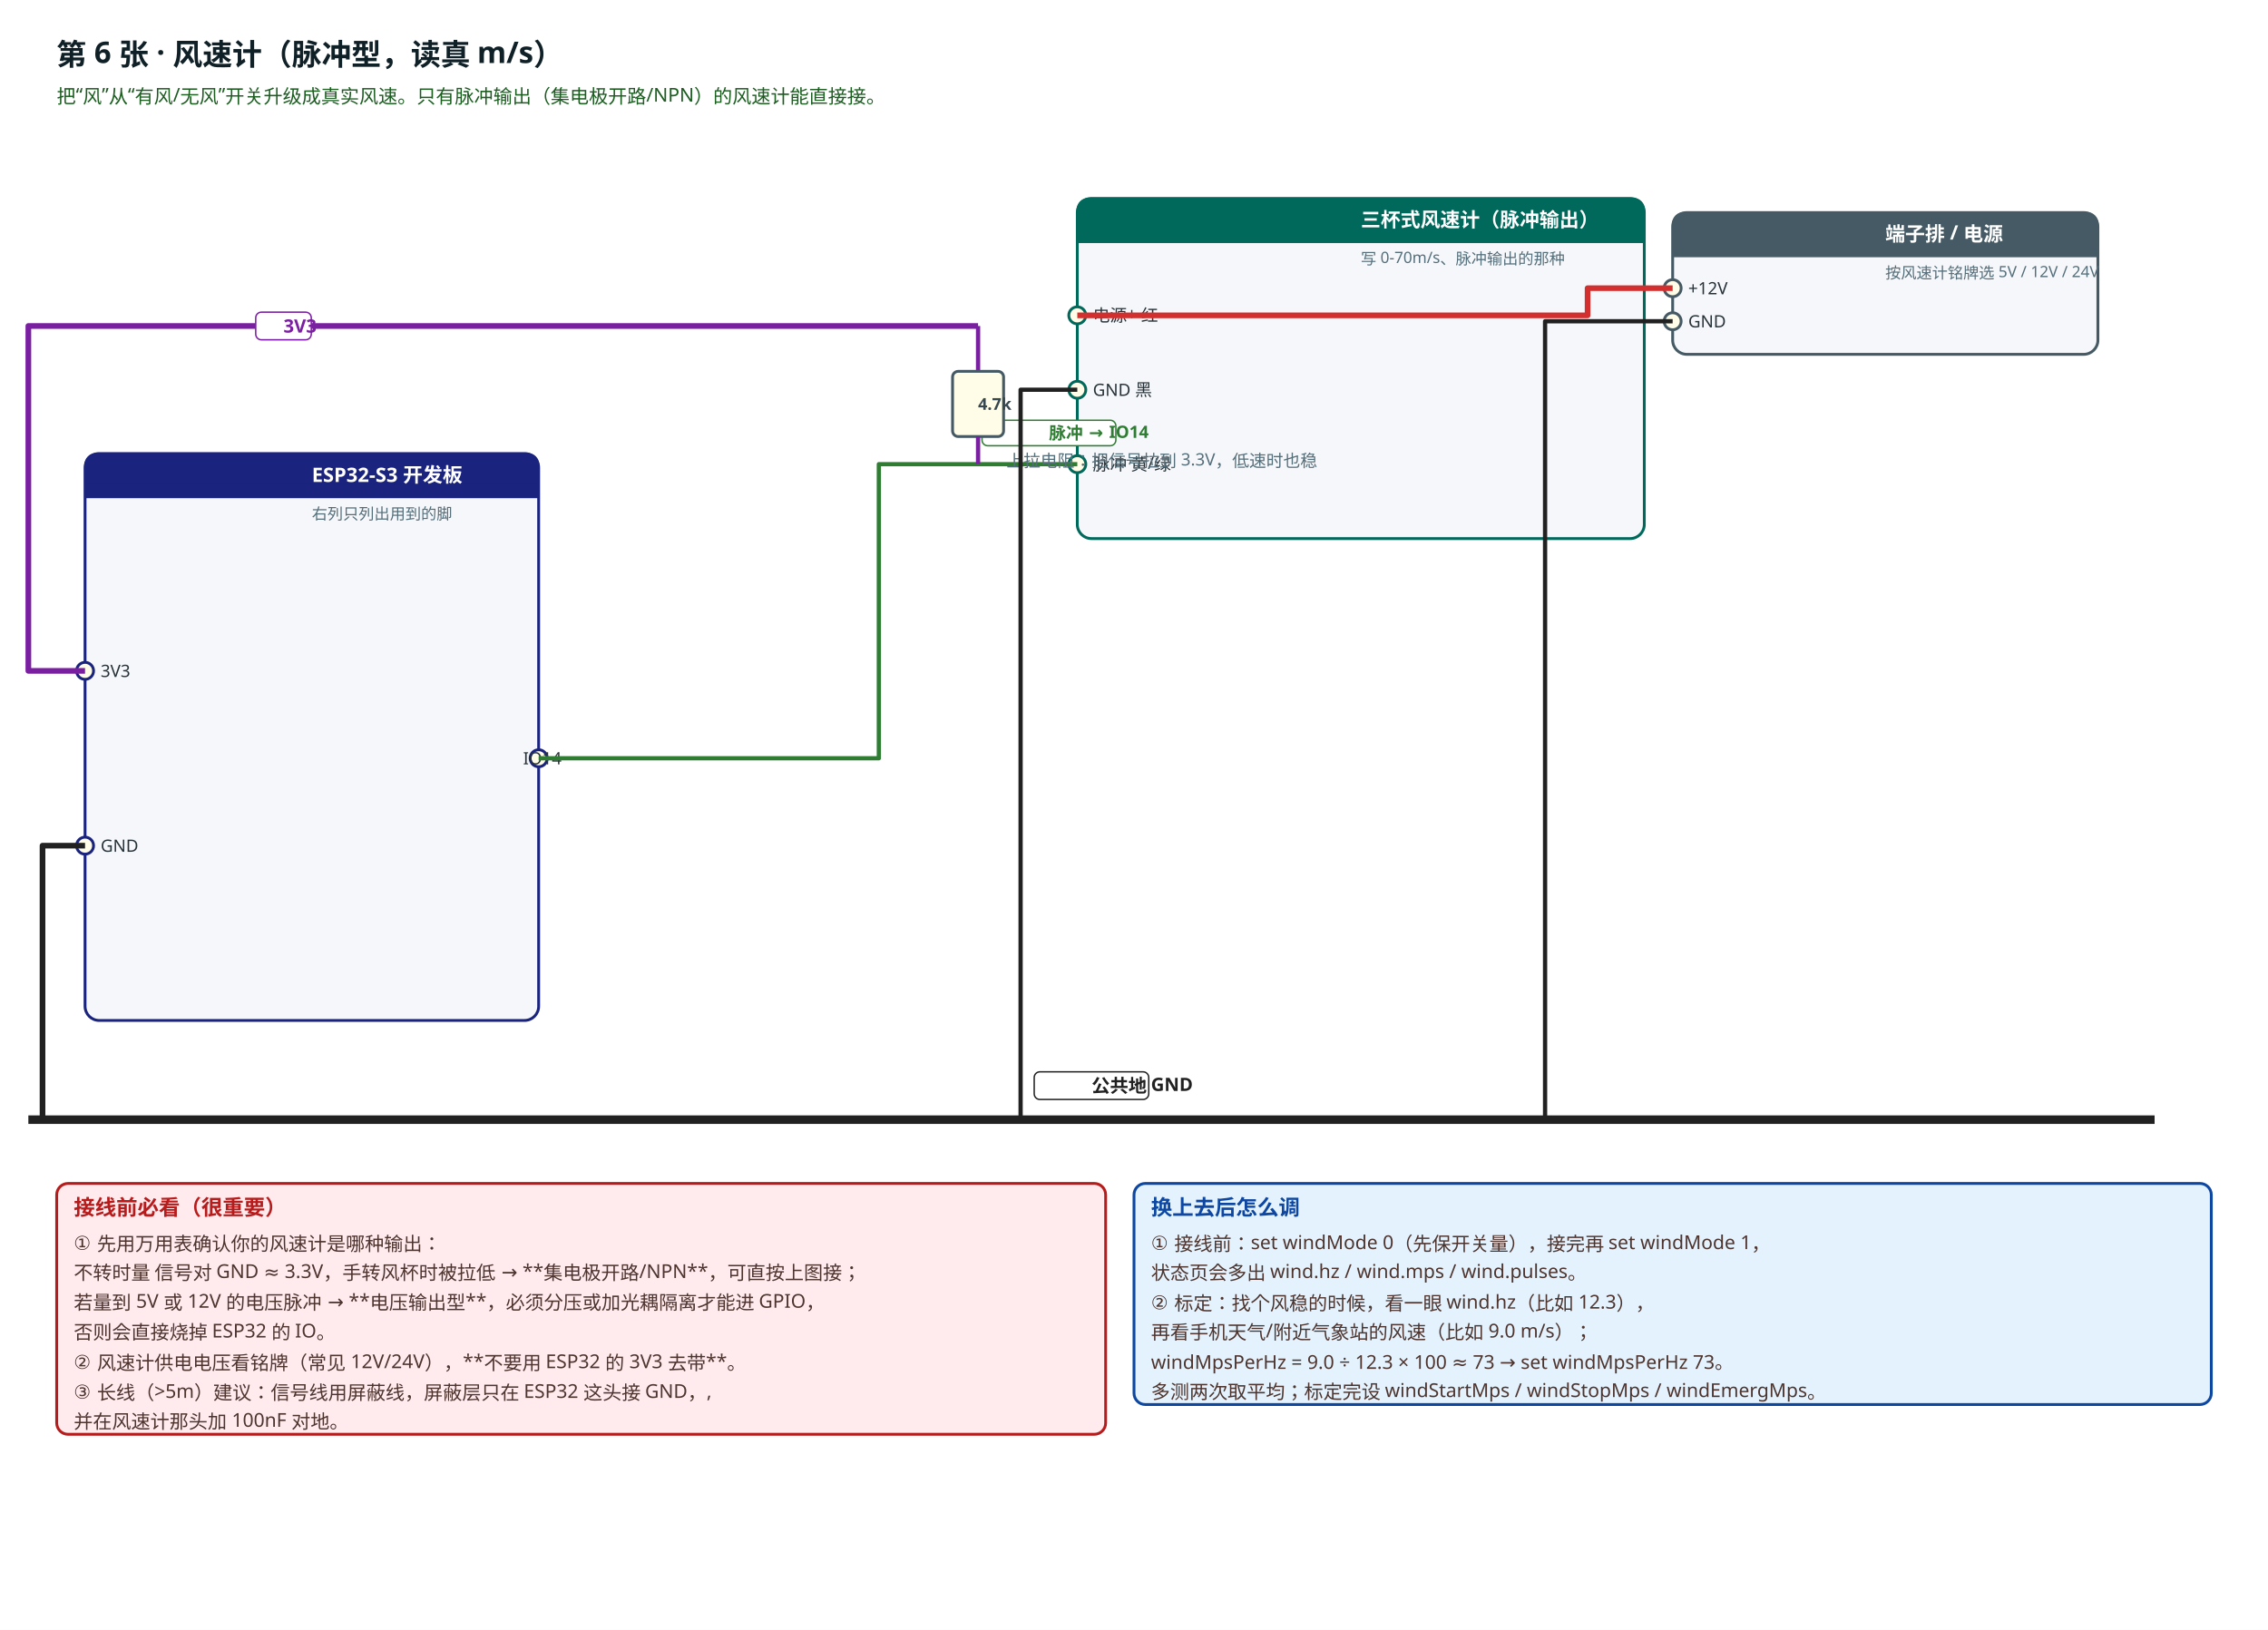
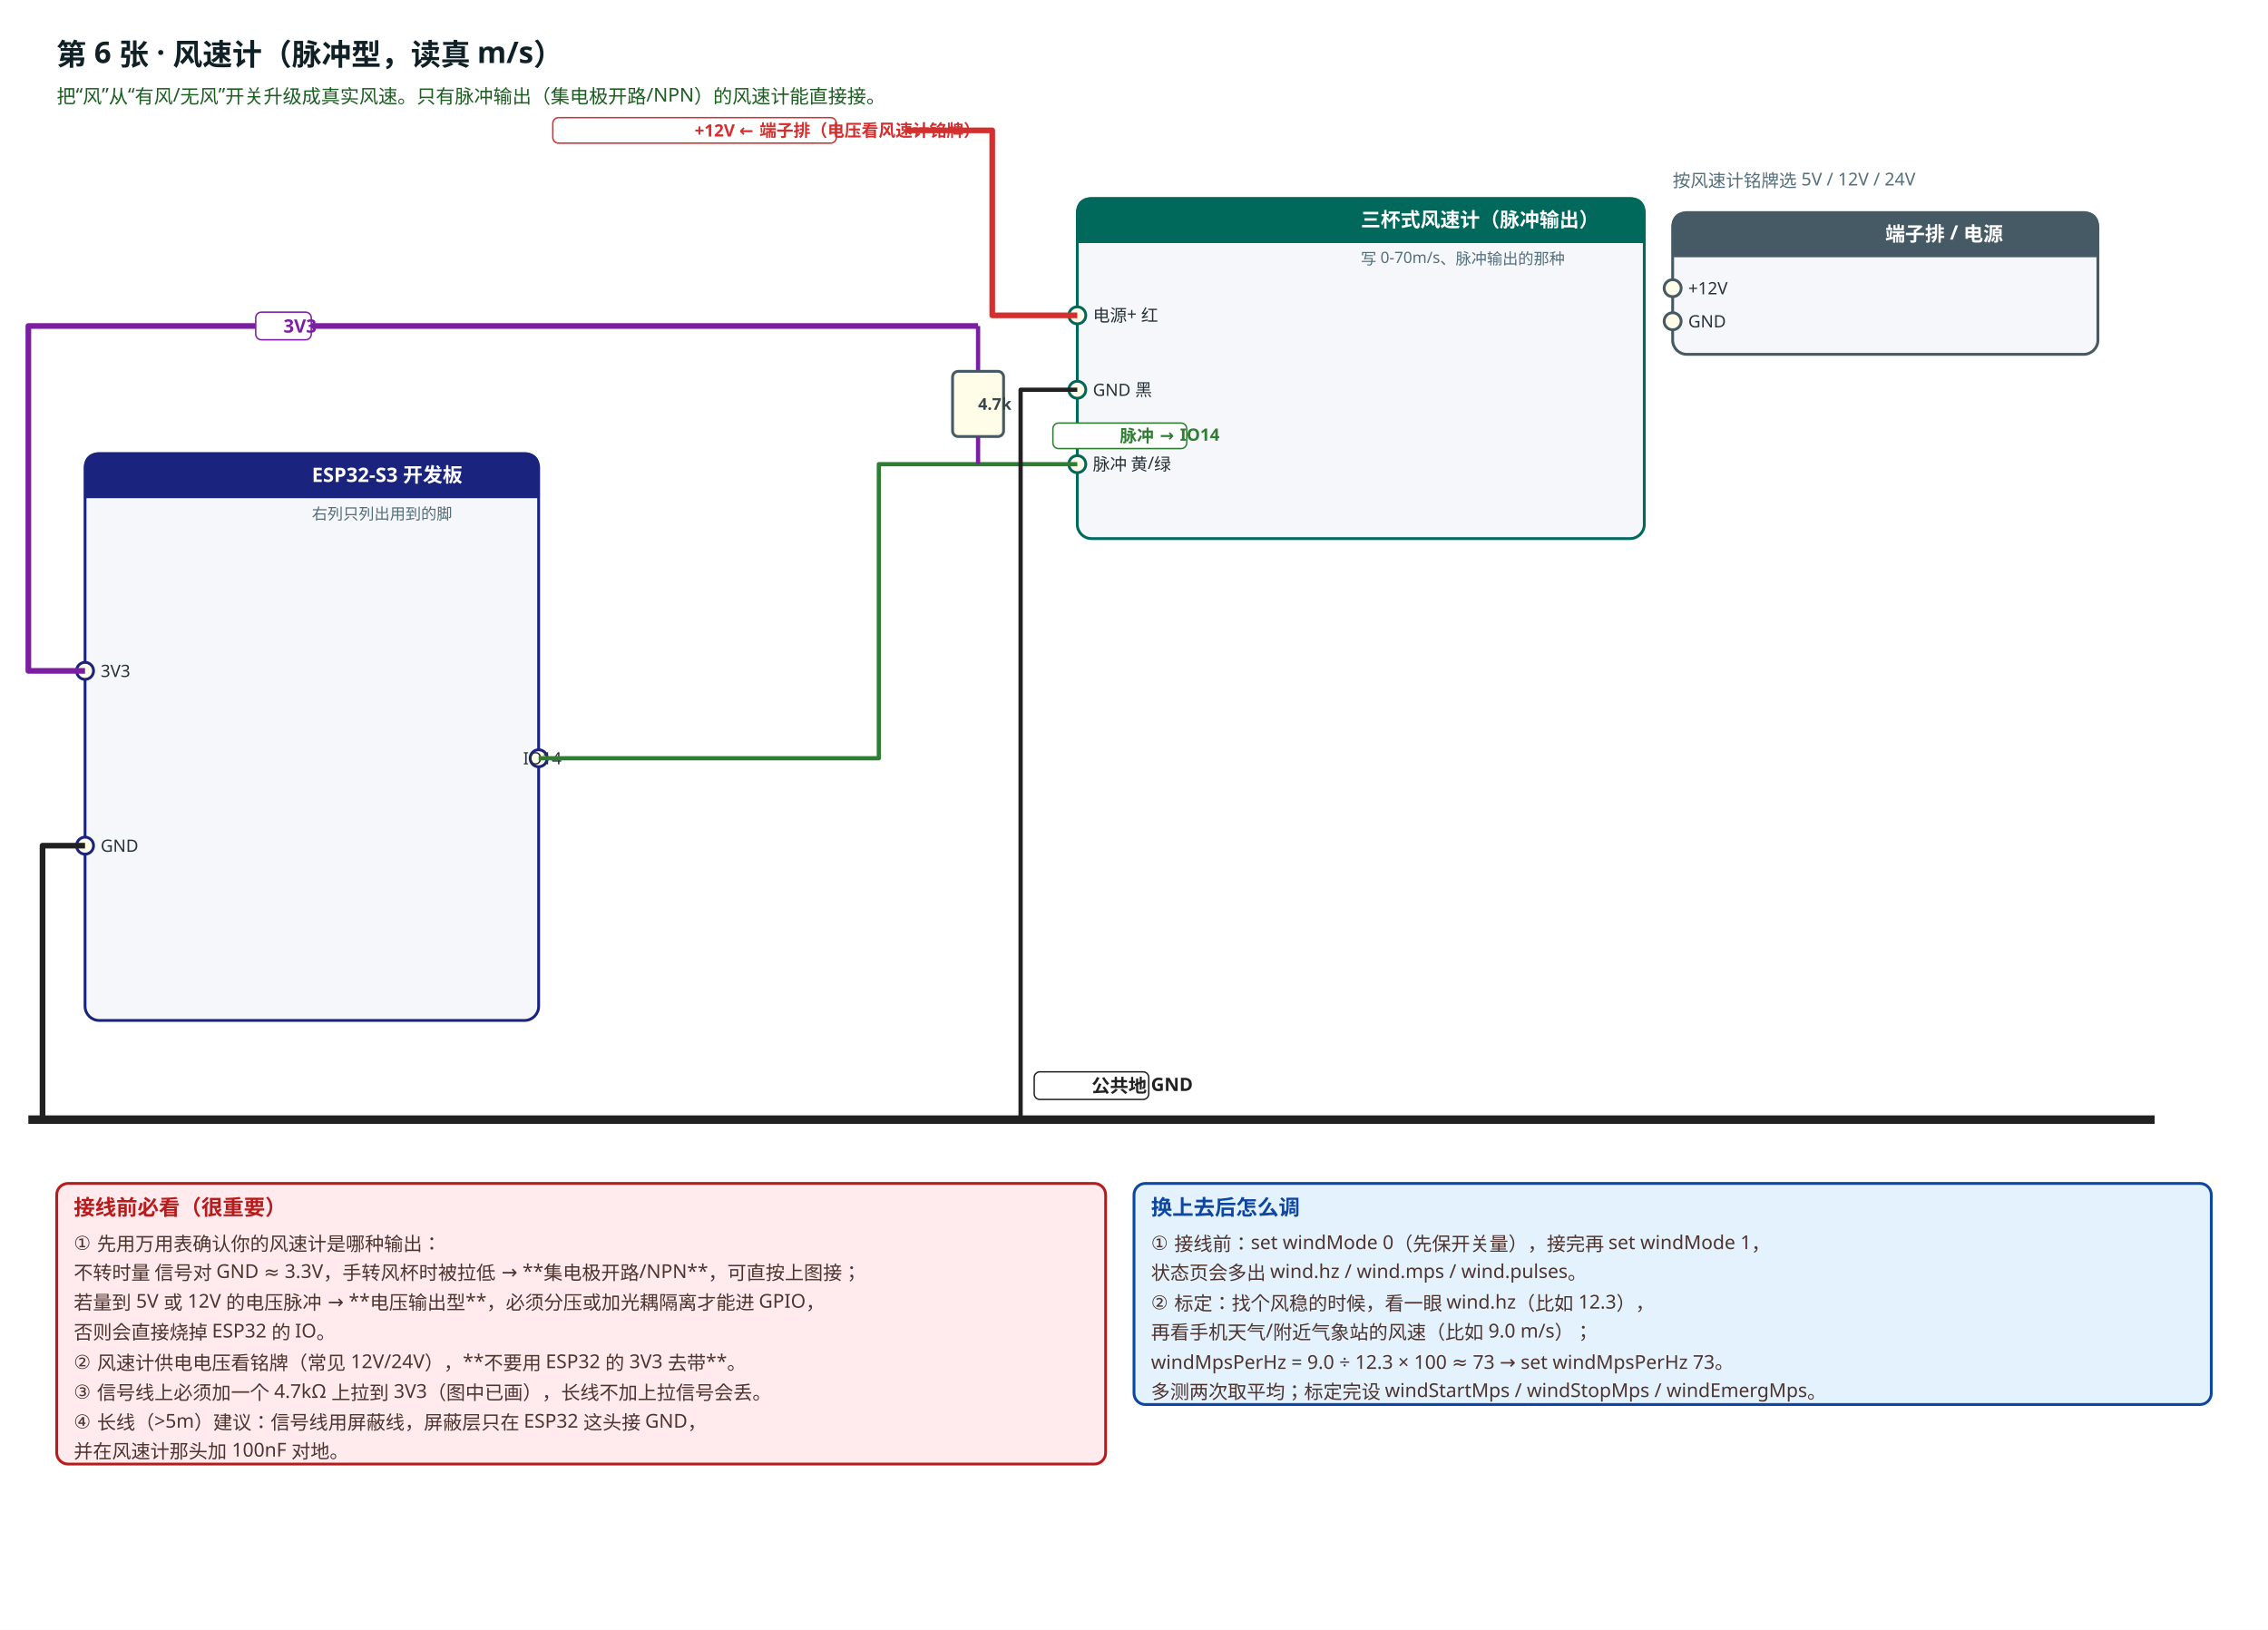
<svg xmlns="http://www.w3.org/2000/svg" width="1600" height="1150" viewBox="0 0 1600 1150">
  <rect width="1600" height="1150" fill="#ffffff" />
  <text x="40" y="45.95" font-family="'Microsoft YaHei','SimHei',sans-serif" font-size="21" fill="#102027" text-anchor="{'lt': 'start', 'lm': 'start', 'ct': 'middle', 'cm': 'middle', 'rt': 'end', 'rm': 'end'}" font-weight="bold">第 6 张 · 风速计（脉冲型，读真 m/s）</text>
  <text x="40" y="72.825" font-family="'Microsoft YaHei','SimHei',sans-serif" font-size="13.5" fill="#1b5e20" text-anchor="{'lt': 'start', 'lm': 'start', 'ct': 'middle', 'cm': 'middle', 'rt': 'end', 'rm': 'end'}">把“风”从“有风/无风”开关升级成真实风速。只有脉冲输出（集电极开路/NPN）的风速计能直接接。</text>
  <rect x="60" y="320" width="320" height="400" rx="10" fill="#f5f7fa" stroke="#1a237e" stroke-width="2" />
  <rect x="60" y="320" width="320" height="30" rx="8" fill="#1a237e" stroke="#1a237e" stroke-width="1" />
  <rect x="60" y="341" width="320" height="10" rx="0" fill="#1a237e" stroke="#1a237e" stroke-width="1" />
  <text x="220.0" y="340.04" font-family="'Microsoft YaHei','SimHei',sans-serif" font-size="14" fill="#ffffff" text-anchor="{'lt': 'start', 'lm': 'start', 'ct': 'middle', 'cm': 'middle', 'rt': 'end', 'rm': 'end'}" font-weight="bold">ESP32-S3 开发板</text>
  <text x="220.0" y="366.45" font-family="'Microsoft YaHei','SimHei',sans-serif" font-size="11" fill="#546e7a" text-anchor="{'lt': 'start', 'lm': 'start', 'ct': 'middle', 'cm': 'middle', 'rt': 'end', 'rm': 'end'}">右列只列出用到的脚</text>
  <circle cx="60" cy="473.333" r="6" fill="#fffde7" stroke="#1a237e" stroke-width="2" />
  <text x="71" y="477.653" font-family="'Microsoft YaHei','SimHei',sans-serif" font-size="12" fill="#263238" text-anchor="{'lt': 'start', 'lm': 'start', 'ct': 'middle', 'cm': 'middle', 'rt': 'end', 'rm': 'end'}">3V3</text>
  <circle cx="60" cy="596.667" r="6" fill="#fffde7" stroke="#1a237e" stroke-width="2" />
  <text x="71" y="600.987" font-family="'Microsoft YaHei','SimHei',sans-serif" font-size="12" fill="#263238" text-anchor="{'lt': 'start', 'lm': 'start', 'ct': 'middle', 'cm': 'middle', 'rt': 'end', 'rm': 'end'}">GND</text>
  <circle cx="380" cy="535.0" r="6" fill="#fffde7" stroke="#1a237e" stroke-width="2" />
  <text x="369" y="539.32" font-family="'Microsoft YaHei','SimHei',sans-serif" font-size="12" fill="#263238" text-anchor="{'lt': 'start', 'lm': 'start', 'ct': 'middle', 'cm': 'middle', 'rt': 'end', 'rm': 'end'}">IO14</text>
  <rect x="760" y="140" width="400" height="240" rx="10" fill="#f5f7fa" stroke="#00695c" stroke-width="2" />
  <rect x="760" y="140" width="400" height="30" rx="8" fill="#00695c" stroke="#00695c" stroke-width="1" />
  <rect x="760" y="161" width="400" height="10" rx="0" fill="#00695c" stroke="#00695c" stroke-width="1" />
  <text x="960.0" y="160.04" font-family="'Microsoft YaHei','SimHei',sans-serif" font-size="14" fill="#ffffff" text-anchor="{'lt': 'start', 'lm': 'start', 'ct': 'middle', 'cm': 'middle', 'rt': 'end', 'rm': 'end'}" font-weight="bold">三杯式风速计（脉冲输出）</text>
  <text x="960.0" y="186.45" font-family="'Microsoft YaHei','SimHei',sans-serif" font-size="11" fill="#546e7a" text-anchor="{'lt': 'start', 'lm': 'start', 'ct': 'middle', 'cm': 'middle', 'rt': 'end', 'rm': 'end'}">写 0-70m/s、脉冲输出的那种</text>
  <circle cx="760" cy="222.5" r="6" fill="#fffde7" stroke="#00695c" stroke-width="2" />
  <text x="771" y="226.82" font-family="'Microsoft YaHei','SimHei',sans-serif" font-size="12" fill="#263238" text-anchor="{'lt': 'start', 'lm': 'start', 'ct': 'middle', 'cm': 'middle', 'rt': 'end', 'rm': 'end'}">电源+ 红</text>
  <circle cx="760" cy="275.0" r="6" fill="#fffde7" stroke="#00695c" stroke-width="2" />
  <text x="771" y="279.32" font-family="'Microsoft YaHei','SimHei',sans-serif" font-size="12" fill="#263238" text-anchor="{'lt': 'start', 'lm': 'start', 'ct': 'middle', 'cm': 'middle', 'rt': 'end', 'rm': 'end'}">GND 黑</text>
  <circle cx="760" cy="327.5" r="6" fill="#fffde7" stroke="#00695c" stroke-width="2" />
  <text x="771" y="331.82" font-family="'Microsoft YaHei','SimHei',sans-serif" font-size="12" fill="#263238" text-anchor="{'lt': 'start', 'lm': 'start', 'ct': 'middle', 'cm': 'middle', 'rt': 'end', 'rm': 'end'}">脉冲 黄/绿</text>
+   <text x="1180" y="131.875" font-family="'Microsoft YaHei','SimHei',sans-serif" font-size="12.5" fill="#546e7a" text-anchor="{'lt': 'start', 'lm': 'start', 'ct': 'middle', 'cm': 'middle', 'rt': 'end', 'rm': 'end'}">按风速计铭牌选 5V / 12V / 24V</text>
  <rect x="1180" y="150" width="300" height="100" rx="10" fill="#f5f7fa" stroke="#455a64" stroke-width="2" />
  <rect x="1180" y="150" width="300" height="30" rx="8" fill="#455a64" stroke="#455a64" stroke-width="1" />
  <rect x="1180" y="171" width="300" height="10" rx="0" fill="#455a64" stroke="#455a64" stroke-width="1" />
  <text x="1330.0" y="170.04" font-family="'Microsoft YaHei','SimHei',sans-serif" font-size="14" fill="#ffffff" text-anchor="{'lt': 'start', 'lm': 'start', 'ct': 'middle', 'cm': 'middle', 'rt': 'end', 'rm': 'end'}" font-weight="bold">端子排 / 电源</text>
-   <text x="1330.0" y="196.45" font-family="'Microsoft YaHei','SimHei',sans-serif" font-size="11" fill="#546e7a" text-anchor="{'lt': 'start', 'lm': 'start', 'ct': 'middle', 'cm': 'middle', 'rt': 'end', 'rm': 'end'}">按风速计铭牌选 5V / 12V / 24V</text>
  <circle cx="1180" cy="203.333" r="6" fill="#fffde7" stroke="#455a64" stroke-width="2" />
  <text x="1191" y="207.653" font-family="'Microsoft YaHei','SimHei',sans-serif" font-size="12" fill="#263238" text-anchor="{'lt': 'start', 'lm': 'start', 'ct': 'middle', 'cm': 'middle', 'rt': 'end', 'rm': 'end'}">+12V</text>
  <circle cx="1180" cy="226.667" r="6" fill="#fffde7" stroke="#455a64" stroke-width="2" />
  <text x="1191" y="230.987" font-family="'Microsoft YaHei','SimHei',sans-serif" font-size="12" fill="#263238" text-anchor="{'lt': 'start', 'lm': 'start', 'ct': 'middle', 'cm': 'middle', 'rt': 'end', 'rm': 'end'}">GND</text>
+   <polyline points="760,222.5 700,222.5 700,92 640,92" fill="none" stroke="#d32f2f" stroke-width="4" stroke-linejoin="round" />
+   <rect x="390.0" y="83.0" width="200.0" height="18.0" rx="4" fill="#ffffff" stroke="#d32f2f" stroke-width="1" />
+   <text x="490" y="96.32" font-family="'Microsoft YaHei','SimHei',sans-serif" font-size="12" fill="#d32f2f" text-anchor="{'lt': 'start', 'lm': 'start', 'ct': 'middle', 'cm': 'middle', 'rt': 'end', 'rm': 'end'}" font-weight="bold">+12V ← 端子排（电压看风速计铭牌）</text>
  <polyline points="760,327.5 620,327.5 620,535.0 380,535.0" fill="none" stroke="#2e7d32" stroke-width="3" stroke-linejoin="round" />
-   <rect x="692.8" y="296.5" width="94.4" height="18.0" rx="4" fill="#ffffff" stroke="#2e7d32" stroke-width="1" />
-   <text x="740" y="309.82" font-family="'Microsoft YaHei','SimHei',sans-serif" font-size="12" fill="#2e7d32" text-anchor="{'lt': 'start', 'lm': 'start', 'ct': 'middle', 'cm': 'middle', 'rt': 'end', 'rm': 'end'}" font-weight="bold">脉冲 → IO14</text>
+   <rect x="742.8" y="298.5" width="94.4" height="18.0" rx="4" fill="#ffffff" stroke="#2e7d32" stroke-width="1" />
+   <text x="790" y="311.82" font-family="'Microsoft YaHei','SimHei',sans-serif" font-size="12" fill="#2e7d32" text-anchor="{'lt': 'start', 'lm': 'start', 'ct': 'middle', 'cm': 'middle', 'rt': 'end', 'rm': 'end'}" font-weight="bold">脉冲 → IO14</text>
  <polyline points="60,473.333 20,473.333 20,230 690,230" fill="none" stroke="#7b1fa2" stroke-width="4" stroke-linejoin="round" />
  <rect x="180.4" y="220.25" width="39.2" height="19.5" rx="4" fill="#ffffff" stroke="#7b1fa2" stroke-width="1" />
  <text x="200" y="234.68" font-family="'Microsoft YaHei','SimHei',sans-serif" font-size="13" fill="#7b1fa2" text-anchor="{'lt': 'start', 'lm': 'start', 'ct': 'middle', 'cm': 'middle', 'rt': 'end', 'rm': 'end'}" font-weight="bold">3V3</text>
  <polyline points="690,230 690,262" fill="none" stroke="#7b1fa2" stroke-width="3" stroke-linejoin="round" />
  <rect x="672" y="262" width="36" height="46" rx="4" fill="#fffde7" stroke="#455a64" stroke-width="2" />
  <text x="690" y="289.14" font-family="'Microsoft YaHei','SimHei',sans-serif" font-size="11.5" fill="#37474f" text-anchor="{'lt': 'start', 'lm': 'start', 'ct': 'middle', 'cm': 'middle', 'rt': 'end', 'rm': 'end'}" font-weight="bold">4.7k</text>
  <polyline points="690,308 690,327.5" fill="none" stroke="#7b1fa2" stroke-width="3" stroke-linejoin="round" />
-   <text x="710" y="329.4" font-family="'Microsoft YaHei','SimHei',sans-serif" font-size="12" fill="#546e7a" text-anchor="{'lt': 'start', 'lm': 'start', 'ct': 'middle', 'cm': 'middle', 'rt': 'end', 'rm': 'end'}">上拉电阻：把信号拉到 3.3V，低速时也稳</text>
-   <polyline points="760,222.5 1120,222.5 1120,203.333 1180,203.333" fill="none" stroke="#d32f2f" stroke-width="4" stroke-linejoin="round" />
  <polyline points="760,275.0 720,275.0 720,790" fill="none" stroke="#212121" stroke-width="3" stroke-linejoin="round" />
-   <polyline points="1180,226.667 1090,226.667 1090,790" fill="none" stroke="#212121" stroke-width="3" stroke-linejoin="round" />
  <polyline points="60,596.667 30,596.667 30,790" fill="none" stroke="#212121" stroke-width="4" stroke-linejoin="round" />
  <polyline points="20,790 1520,790" fill="none" stroke="#212121" stroke-width="6" stroke-linejoin="round" />
  <rect x="729.6" y="756.25" width="80.8" height="19.5" rx="4" fill="#ffffff" stroke="#212121" stroke-width="1" />
  <text x="770.0" y="770.68" font-family="'Microsoft YaHei','SimHei',sans-serif" font-size="13" fill="#212121" text-anchor="{'lt': 'start', 'lm': 'start', 'ct': 'middle', 'cm': 'middle', 'rt': 'end', 'rm': 'end'}" font-weight="bold">公共地 GND</text>
-   <rect x="40" y="835" width="740" height="177" rx="8" fill="#ffebee" stroke="#b71c1c" stroke-width="2" />
+   <rect x="40" y="835" width="740" height="198" rx="8" fill="#ffebee" stroke="#b71c1c" stroke-width="2" />
  <text x="52" y="857.25" font-family="'Microsoft YaHei','SimHei',sans-serif" font-size="15" fill="#b71c1c" text-anchor="{'lt': 'start', 'lm': 'start', 'ct': 'middle', 'cm': 'middle', 'rt': 'end', 'rm': 'end'}" font-weight="bold">接线前必看（很重要）</text>
  <text x="52" y="881.825" font-family="'Microsoft YaHei','SimHei',sans-serif" font-size="13.5" fill="#4e342e" text-anchor="{'lt': 'start', 'lm': 'start', 'ct': 'middle', 'cm': 'middle', 'rt': 'end', 'rm': 'end'}">① 先用万用表确认你的风速计是哪种输出：</text>
  <text x="52" y="902.825" font-family="'Microsoft YaHei','SimHei',sans-serif" font-size="13.5" fill="#4e342e" text-anchor="{'lt': 'start', 'lm': 'start', 'ct': 'middle', 'cm': 'middle', 'rt': 'end', 'rm': 'end'}">   不转时量 信号对 GND ≈ 3.3V，手转风杯时被拉低 → **集电极开路/NPN**，可直按上图接；</text>
  <text x="52" y="923.825" font-family="'Microsoft YaHei','SimHei',sans-serif" font-size="13.5" fill="#4e342e" text-anchor="{'lt': 'start', 'lm': 'start', 'ct': 'middle', 'cm': 'middle', 'rt': 'end', 'rm': 'end'}">   若量到 5V 或 12V 的电压脉冲 → **电压输出型**，必须分压或加光耦隔离才能进 GPIO，</text>
  <text x="52" y="944.825" font-family="'Microsoft YaHei','SimHei',sans-serif" font-size="13.5" fill="#4e342e" text-anchor="{'lt': 'start', 'lm': 'start', 'ct': 'middle', 'cm': 'middle', 'rt': 'end', 'rm': 'end'}">   否则会直接烧掉 ESP32 的 IO。</text>
  <text x="52" y="965.825" font-family="'Microsoft YaHei','SimHei',sans-serif" font-size="13.5" fill="#4e342e" text-anchor="{'lt': 'start', 'lm': 'start', 'ct': 'middle', 'cm': 'middle', 'rt': 'end', 'rm': 'end'}">② 风速计供电电压看铭牌（常见 12V/24V），**不要用 ESP32 的 3V3 去带**。</text>
-   <text x="52" y="986.825" font-family="'Microsoft YaHei','SimHei',sans-serif" font-size="13.5" fill="#4e342e" text-anchor="{'lt': 'start', 'lm': 'start', 'ct': 'middle', 'cm': 'middle', 'rt': 'end', 'rm': 'end'}">③ 长线（&gt;5m）建议：信号线用屏蔽线，屏蔽层只在 ESP32 这头接 GND，,</text>
-   <text x="52" y="1007.825" font-family="'Microsoft YaHei','SimHei',sans-serif" font-size="13.5" fill="#4e342e" text-anchor="{'lt': 'start', 'lm': 'start', 'ct': 'middle', 'cm': 'middle', 'rt': 'end', 'rm': 'end'}">   并在风速计那头加 100nF 对地。</text>
+   <text x="52" y="986.825" font-family="'Microsoft YaHei','SimHei',sans-serif" font-size="13.5" fill="#4e342e" text-anchor="{'lt': 'start', 'lm': 'start', 'ct': 'middle', 'cm': 'middle', 'rt': 'end', 'rm': 'end'}">③ 信号线上必须加一个 4.7kΩ 上拉到 3V3（图中已画），长线不加上拉信号会丢。</text>
+   <text x="52" y="1007.825" font-family="'Microsoft YaHei','SimHei',sans-serif" font-size="13.5" fill="#4e342e" text-anchor="{'lt': 'start', 'lm': 'start', 'ct': 'middle', 'cm': 'middle', 'rt': 'end', 'rm': 'end'}">④ 长线（&gt;5m）建议：信号线用屏蔽线，屏蔽层只在 ESP32 这头接 GND，</text>
+   <text x="52" y="1028.825" font-family="'Microsoft YaHei','SimHei',sans-serif" font-size="13.5" fill="#4e342e" text-anchor="{'lt': 'start', 'lm': 'start', 'ct': 'middle', 'cm': 'middle', 'rt': 'end', 'rm': 'end'}">   并在风速计那头加 100nF 对地。</text>
  <rect x="800" y="835" width="760" height="156" rx="8" fill="#e3f2fd" stroke="#0d47a1" stroke-width="2" />
  <text x="812" y="857.25" font-family="'Microsoft YaHei','SimHei',sans-serif" font-size="15" fill="#0d47a1" text-anchor="{'lt': 'start', 'lm': 'start', 'ct': 'middle', 'cm': 'middle', 'rt': 'end', 'rm': 'end'}" font-weight="bold">换上去后怎么调</text>
  <text x="812" y="881.825" font-family="'Microsoft YaHei','SimHei',sans-serif" font-size="13.5" fill="#4e342e" text-anchor="{'lt': 'start', 'lm': 'start', 'ct': 'middle', 'cm': 'middle', 'rt': 'end', 'rm': 'end'}">① 接线前：set windMode 0（先保开关量），接完再 set windMode 1，</text>
  <text x="812" y="902.825" font-family="'Microsoft YaHei','SimHei',sans-serif" font-size="13.5" fill="#4e342e" text-anchor="{'lt': 'start', 'lm': 'start', 'ct': 'middle', 'cm': 'middle', 'rt': 'end', 'rm': 'end'}">   状态页会多出 wind.hz / wind.mps / wind.pulses。</text>
  <text x="812" y="923.825" font-family="'Microsoft YaHei','SimHei',sans-serif" font-size="13.5" fill="#4e342e" text-anchor="{'lt': 'start', 'lm': 'start', 'ct': 'middle', 'cm': 'middle', 'rt': 'end', 'rm': 'end'}">② 标定：找个风稳的时候，看一眼 wind.hz（比如 12.3），</text>
  <text x="812" y="944.825" font-family="'Microsoft YaHei','SimHei',sans-serif" font-size="13.5" fill="#4e342e" text-anchor="{'lt': 'start', 'lm': 'start', 'ct': 'middle', 'cm': 'middle', 'rt': 'end', 'rm': 'end'}">   再看手机天气/附近气象站的风速（比如 9.0 m/s）；</text>
  <text x="812" y="965.825" font-family="'Microsoft YaHei','SimHei',sans-serif" font-size="13.5" fill="#4e342e" text-anchor="{'lt': 'start', 'lm': 'start', 'ct': 'middle', 'cm': 'middle', 'rt': 'end', 'rm': 'end'}">   windMpsPerHz = 9.0 ÷ 12.3 × 100 ≈ 73 → set windMpsPerHz 73。</text>
  <text x="812" y="986.825" font-family="'Microsoft YaHei','SimHei',sans-serif" font-size="13.5" fill="#4e342e" text-anchor="{'lt': 'start', 'lm': 'start', 'ct': 'middle', 'cm': 'middle', 'rt': 'end', 'rm': 'end'}">   多测两次取平均；标定完设 windStartMps / windStopMps / windEmergMps。</text>
</svg>
